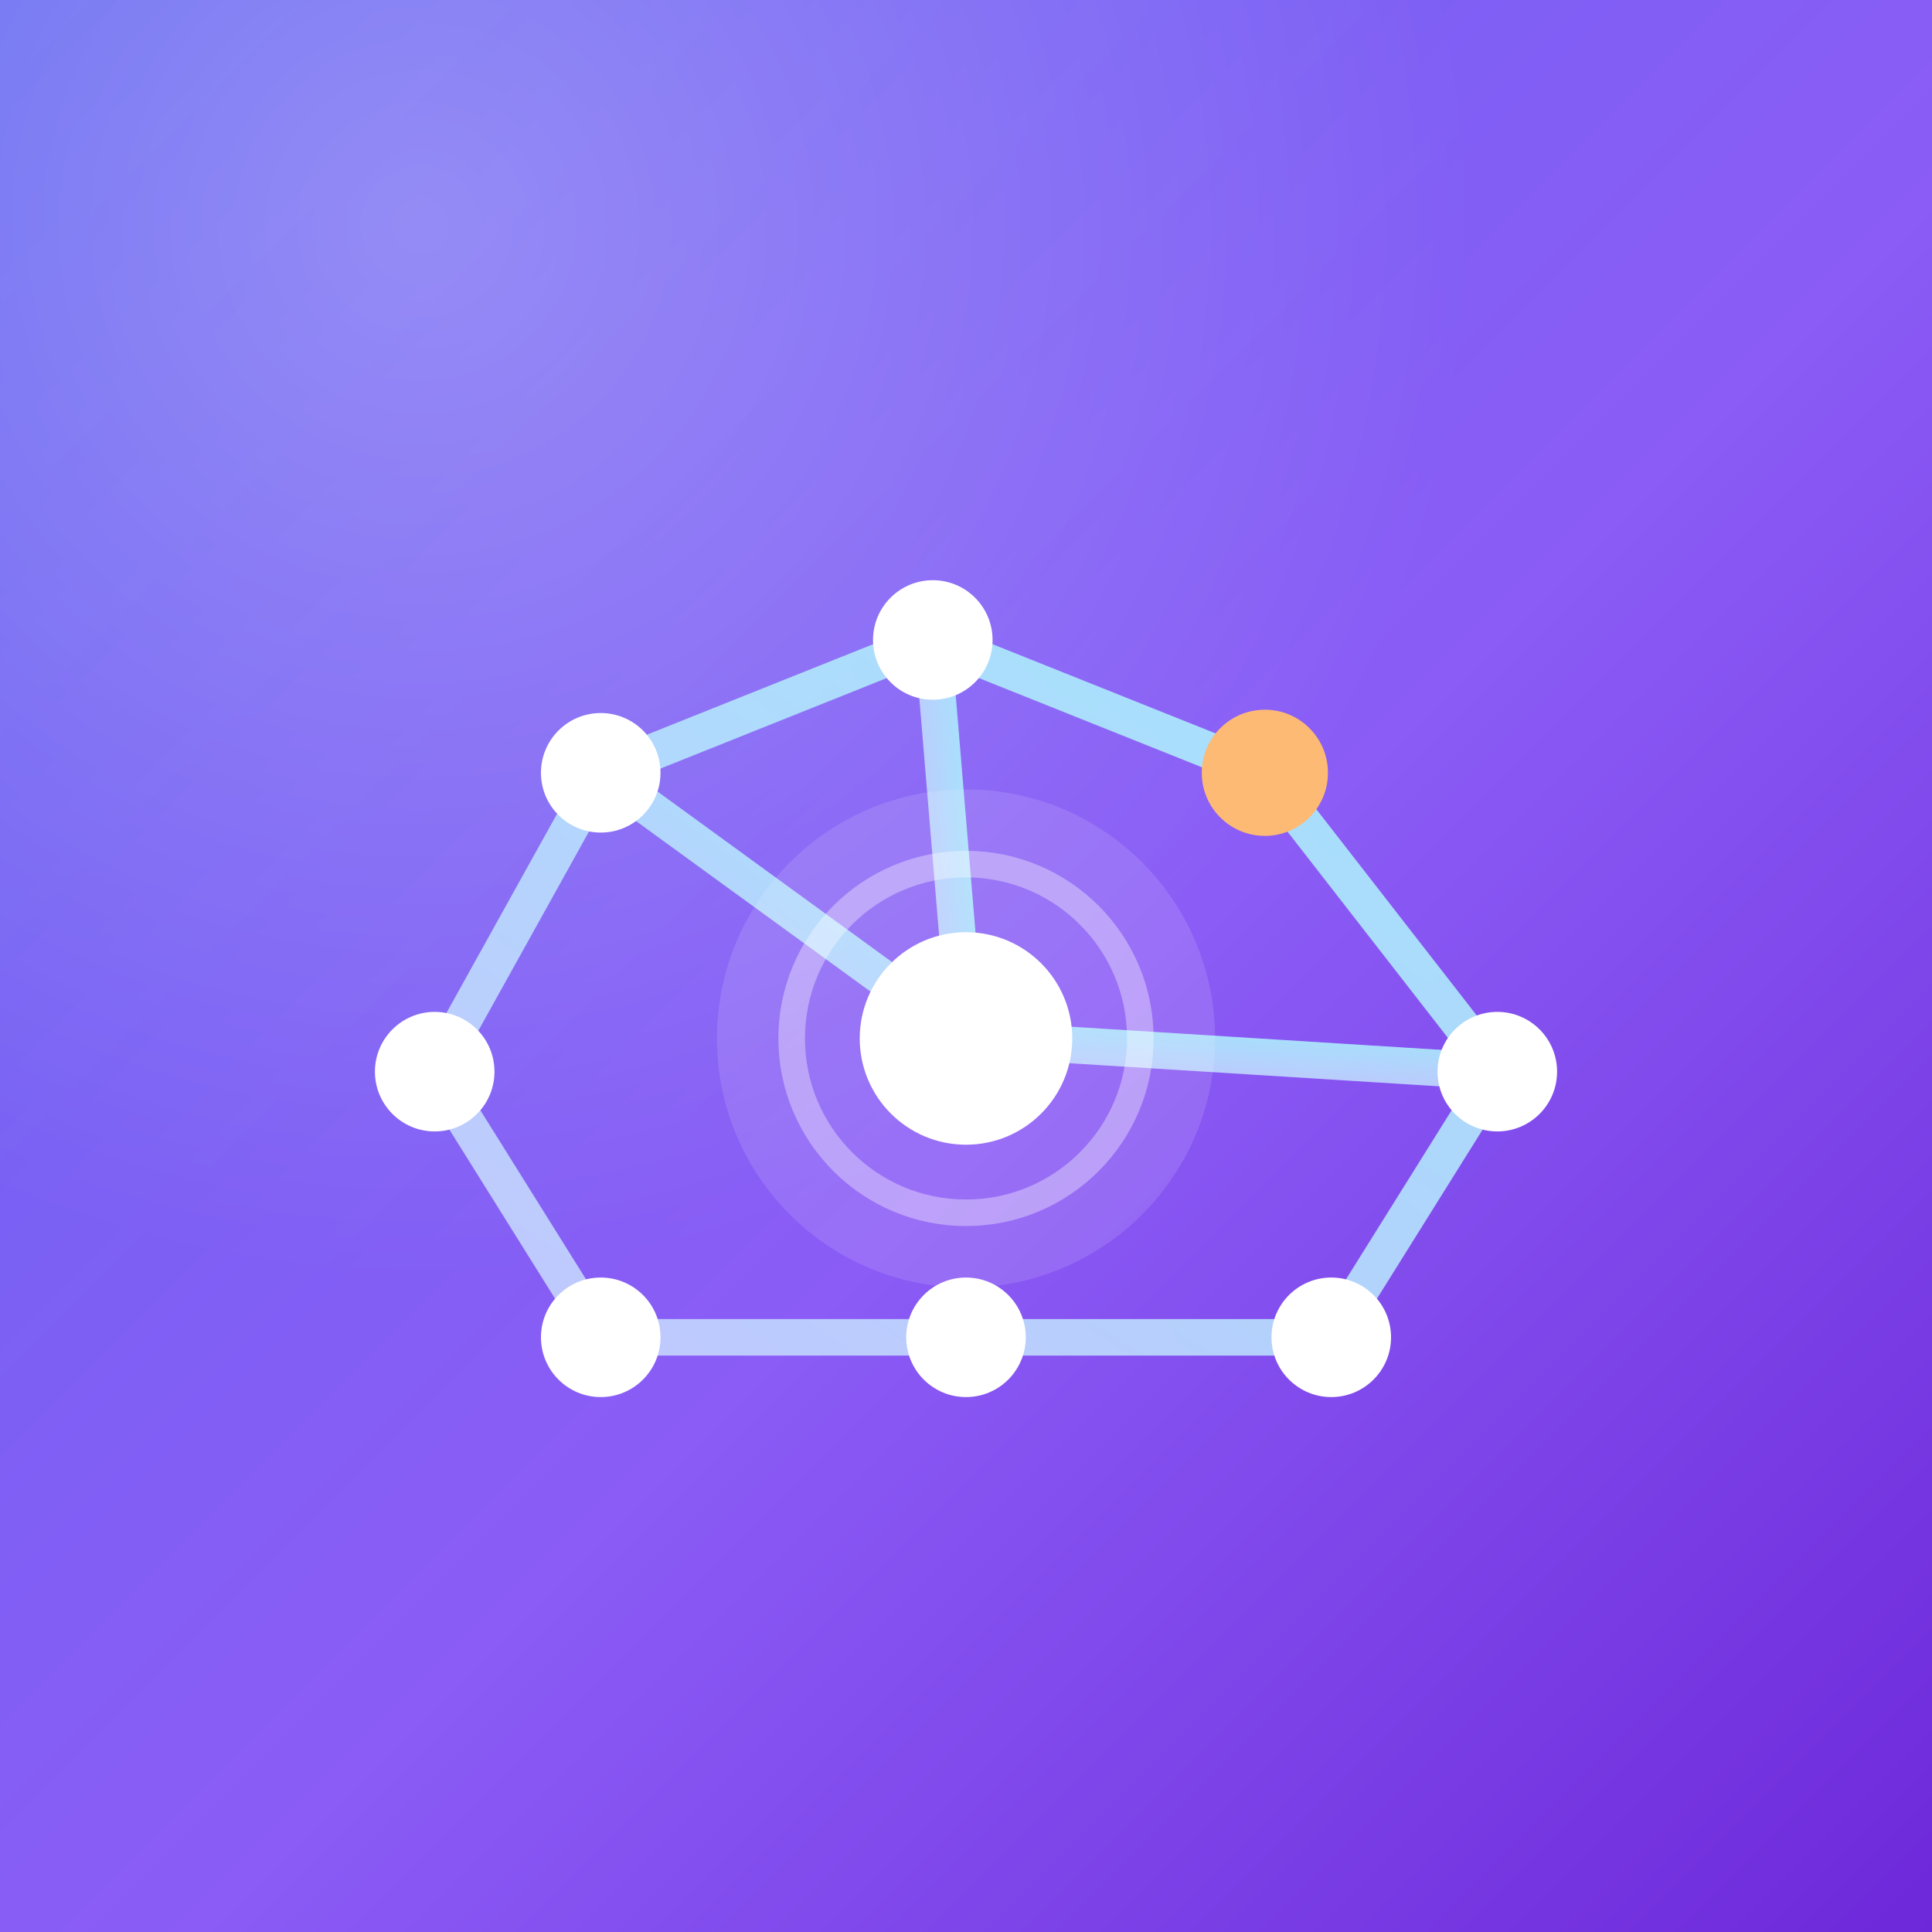
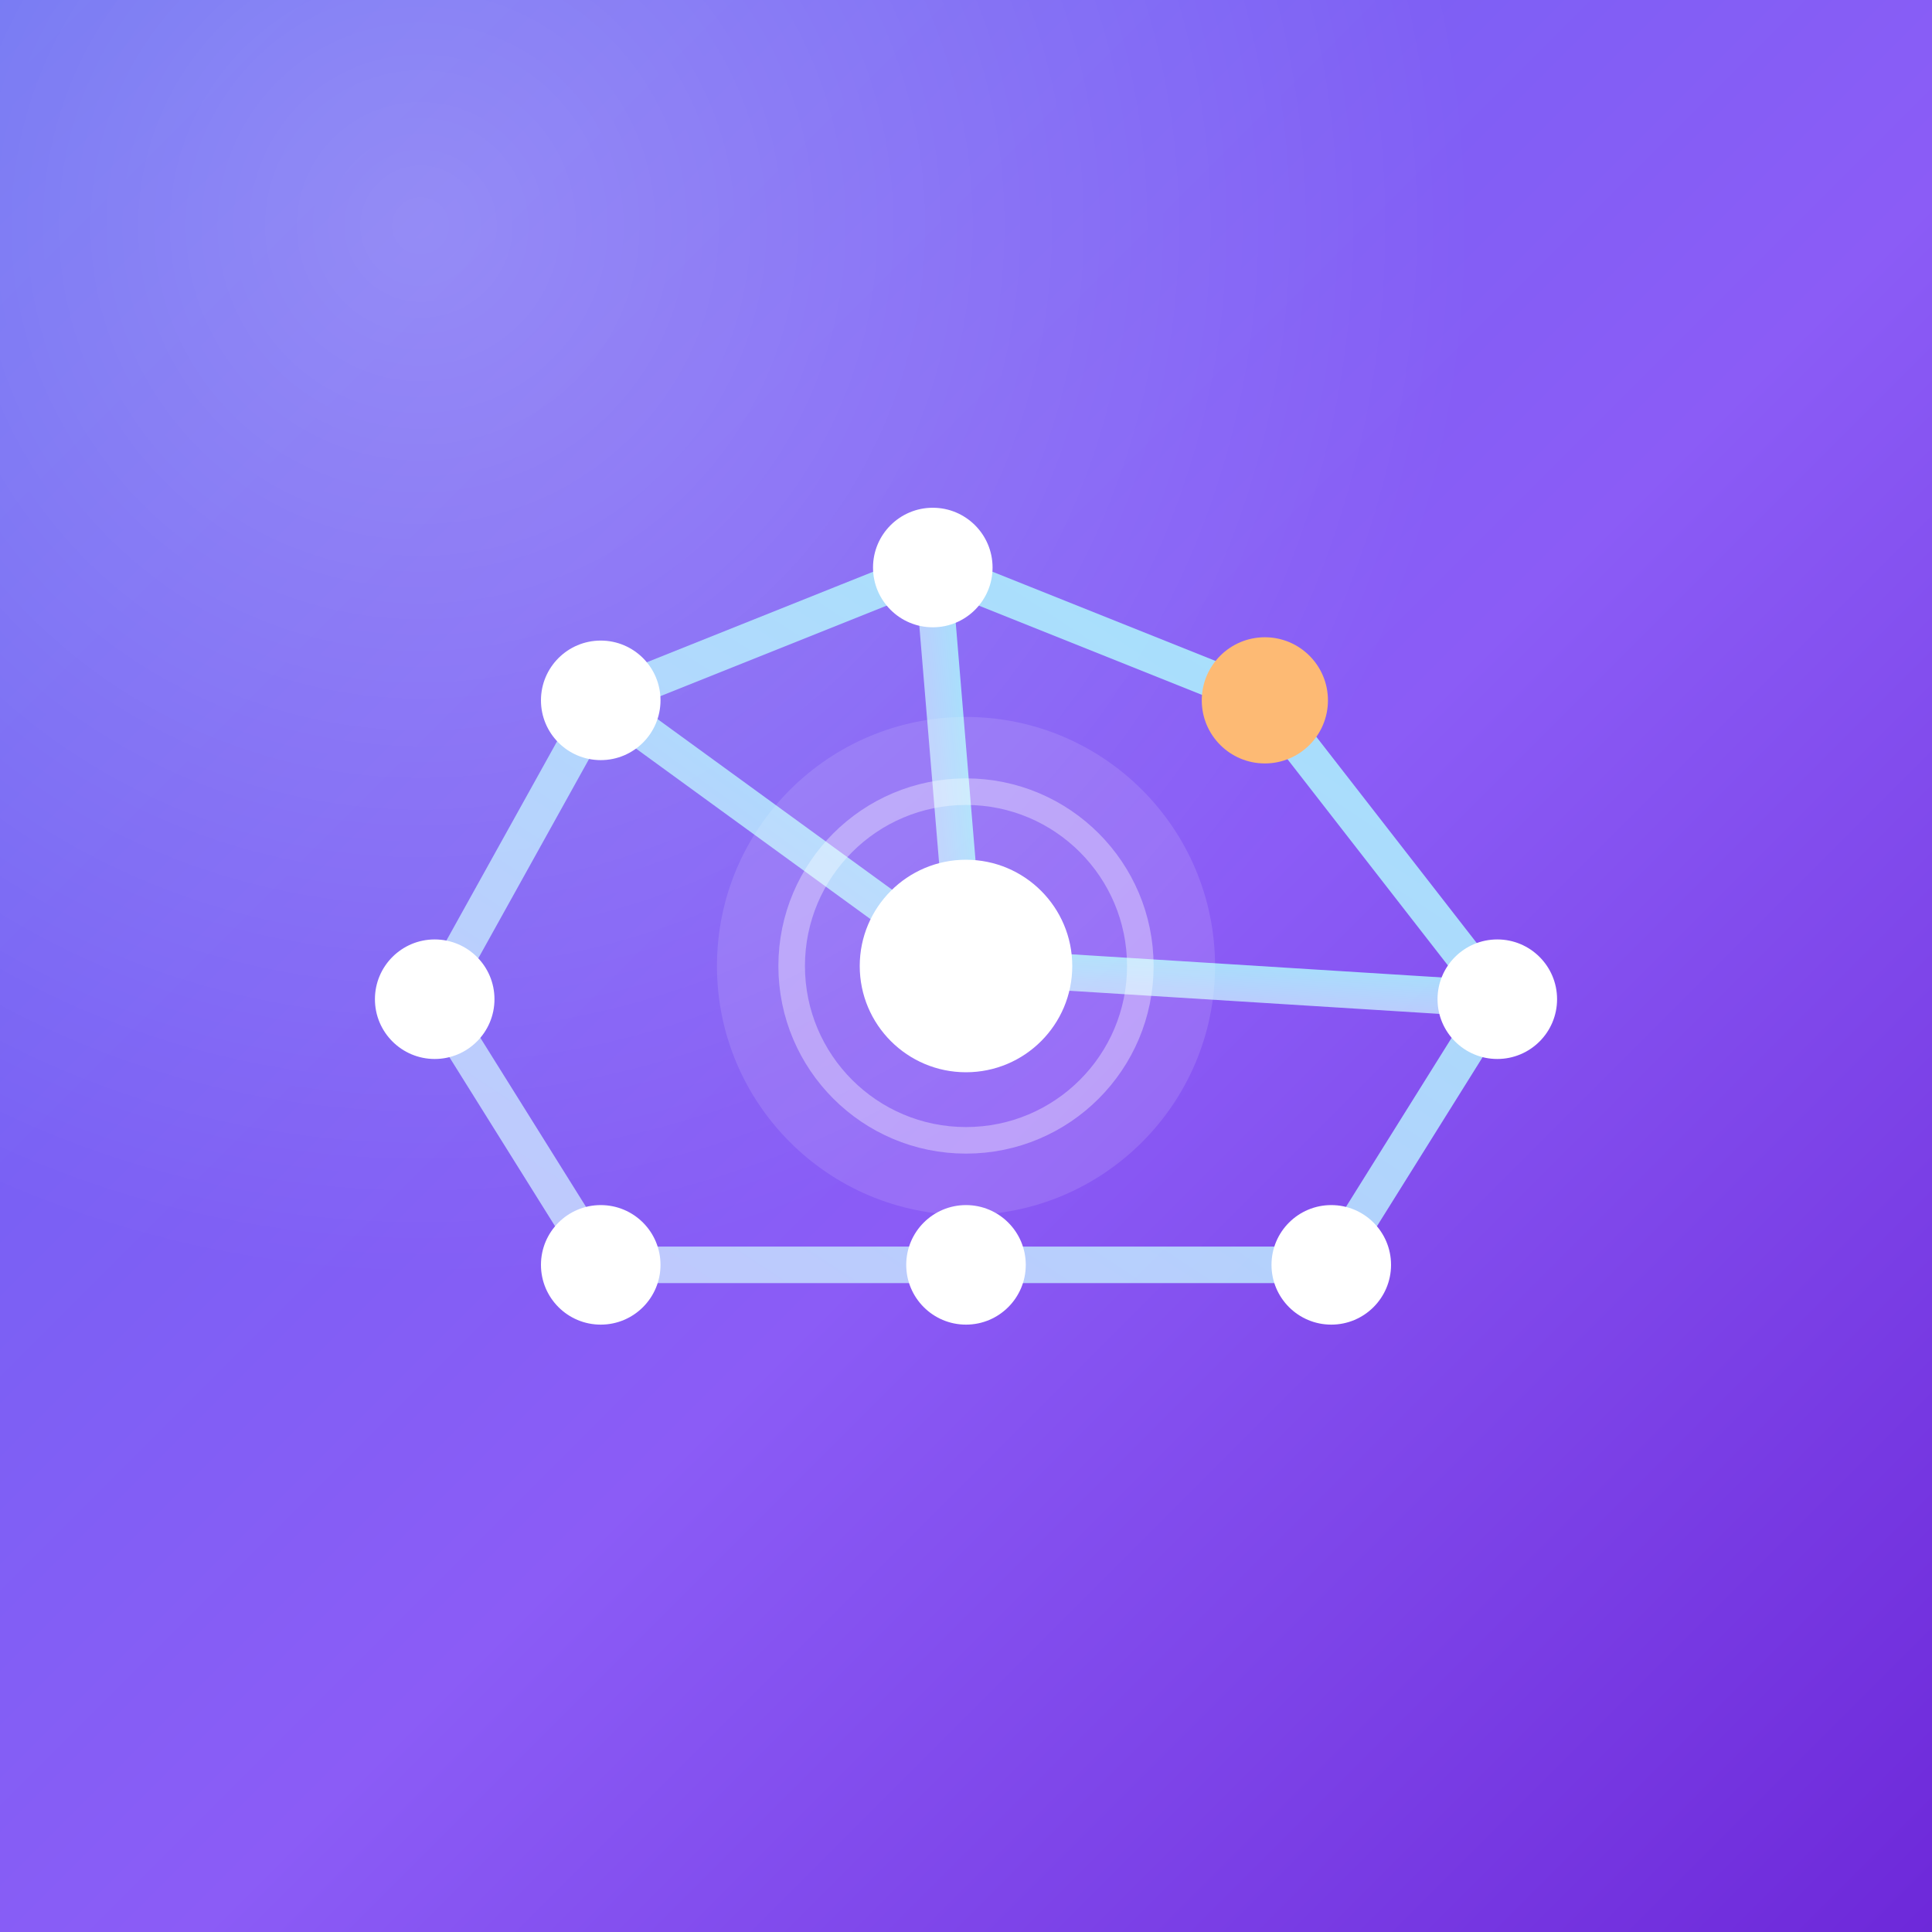
<svg xmlns="http://www.w3.org/2000/svg" viewBox="0 0 512 512" width="512" height="512" role="img" aria-label="CF ActivityPub">
  <defs>
    <linearGradient id="badge" x1="0" y1="0" x2="1" y2="1">
      <stop offset="0" stop-color="#6366f1" />
      <stop offset="0.55" stop-color="#8b5cf6" />
      <stop offset="1" stop-color="#6d28d9" />
    </linearGradient>
    <linearGradient id="net" x1="0" y1="1" x2="1" y2="0">
      <stop offset="0" stop-color="#c7d2fe" stop-opacity="0.9" />
      <stop offset="1" stop-color="#a5f3fc" stop-opacity="0.9" />
    </linearGradient>
    <radialGradient id="sheen" cx="0.22" cy="0.12" r="0.9">
      <stop offset="0" stop-color="#ffffff" stop-opacity="0.26" />
      <stop offset="0.6" stop-color="#ffffff" stop-opacity="0" />
    </radialGradient>
  </defs>
  <rect width="512" height="512" fill="url(#badge)" />
  <rect width="512" height="512" fill="url(#sheen)" />
-   <g transform="translate(256 262) scale(4.4) translate(-60 -65)">
+   <g transform="translate(256 256) scale(4.4) translate(-60 -60)">
    <g stroke="url(#net)" stroke-width="2.2" stroke-linecap="round" fill="none">
-       <path d="M38 86 L60 86 L82 86 L92 70 L78 52 L58 44 L38 52 L28 70 Z" />
-       <path d="M60 68 L60 86" />
-       <path d="M60 68 L58 44" />
-       <path d="M60 68 L92 70" />
-       <path d="M60 68 L38 52" />
+       <path d="M38 78 L60 78 L82 78 L92 62 L78 44 L58 36 L38 44 L28 62 Z" />
+       <path d="M60 60 L60 78" />
+       <path d="M60 60 L58 36" />
+       <path d="M60 60 L92 62" />
+       <path d="M60 60 L38 44" />
    </g>
    <g fill="#ffffff">
-       <circle cx="38" cy="86" r="3.6" />
-       <circle cx="60" cy="86" r="3.6" />
-       <circle cx="82" cy="86" r="3.6" />
-       <circle cx="92" cy="70" r="3.6" />
-       <circle cx="58" cy="44" r="3.6" />
-       <circle cx="38" cy="52" r="3.6" />
-       <circle cx="28" cy="70" r="3.6" />
+       <circle cx="38" cy="78" r="3.6" />
+       <circle cx="60" cy="78" r="3.6" />
+       <circle cx="82" cy="78" r="3.6" />
+       <circle cx="92" cy="62" r="3.6" />
+       <circle cx="58" cy="36" r="3.6" />
+       <circle cx="38" cy="44" r="3.6" />
+       <circle cx="28" cy="62" r="3.6" />
    </g>
-     <circle cx="78" cy="52" r="3.8" fill="#fdba74" />
-     <circle cx="60" cy="68" r="15" fill="#ffffff" opacity="0.12" />
-     <circle cx="60" cy="68" r="10.5" fill="none" stroke="#ffffff" stroke-width="1.6" opacity="0.35" />
-     <circle cx="60" cy="68" r="6.4" fill="#ffffff" />
+     <circle cx="78" cy="44" r="3.8" fill="#fdba74" />
+     <circle cx="60" cy="60" r="15" fill="#ffffff" opacity="0.12" />
+     <circle cx="60" cy="60" r="10.5" fill="none" stroke="#ffffff" stroke-width="1.6" opacity="0.35" />
+     <circle cx="60" cy="60" r="6.4" fill="#ffffff" />
  </g>
</svg>
